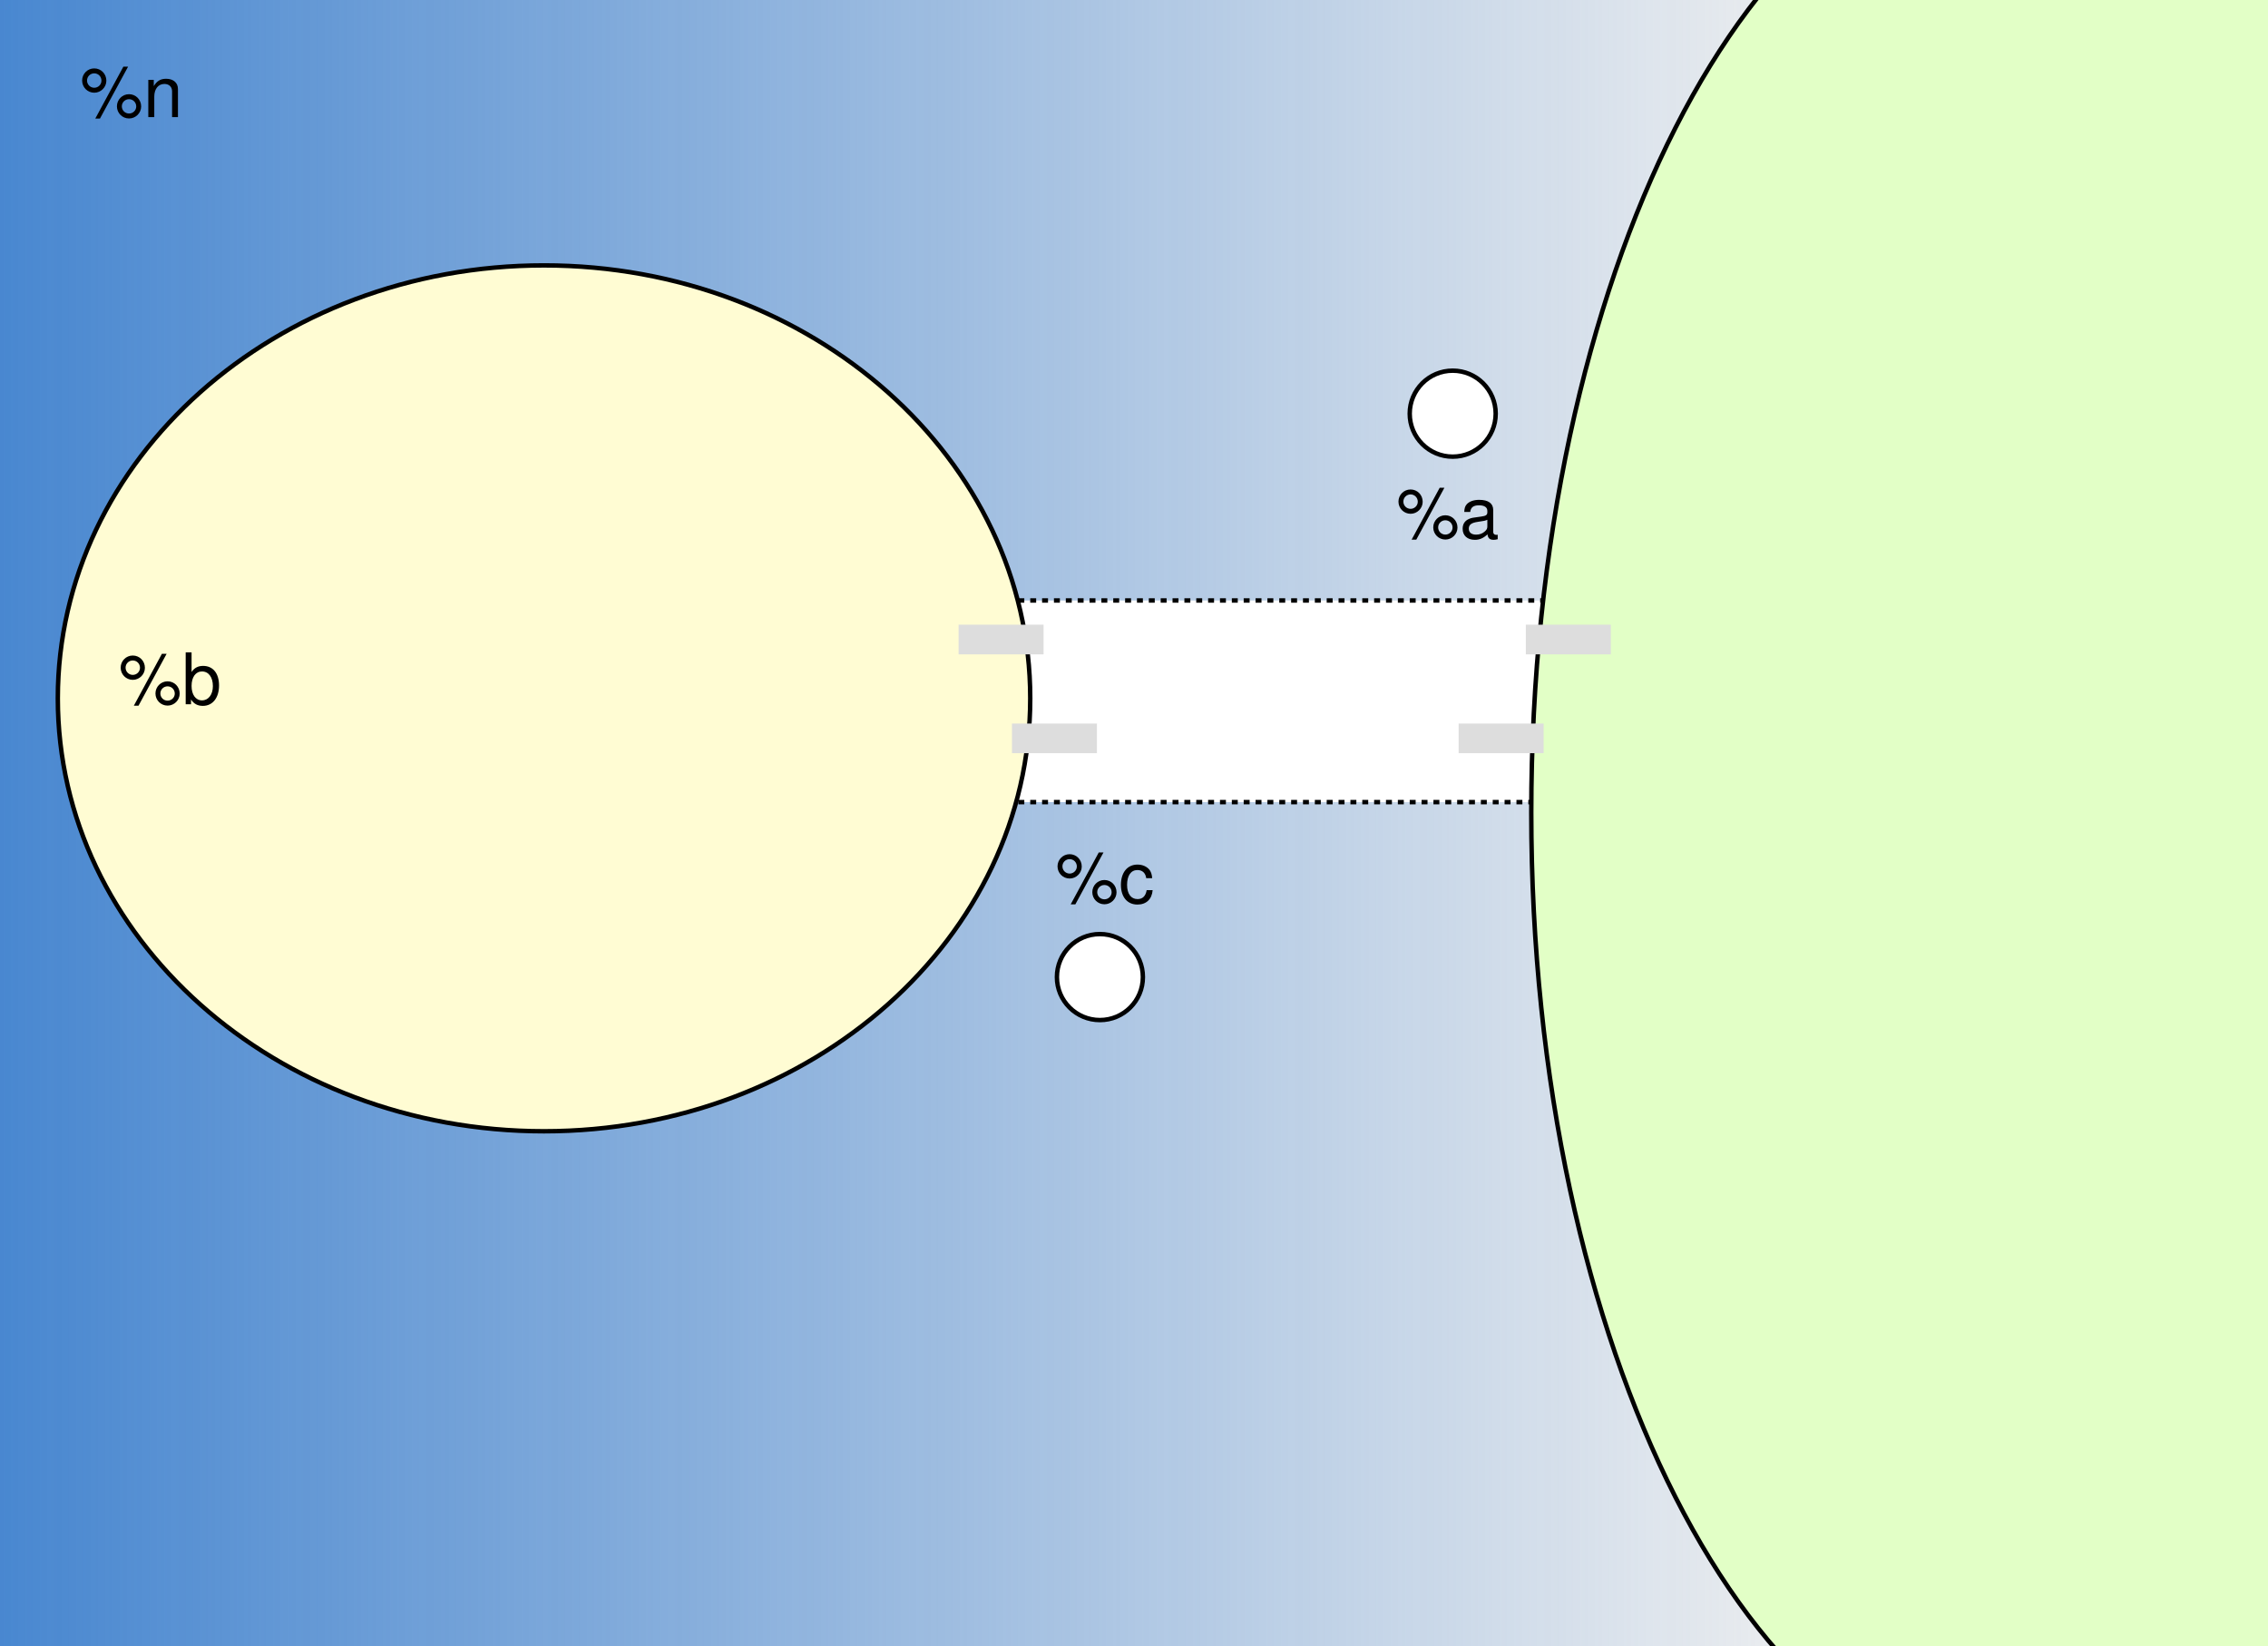
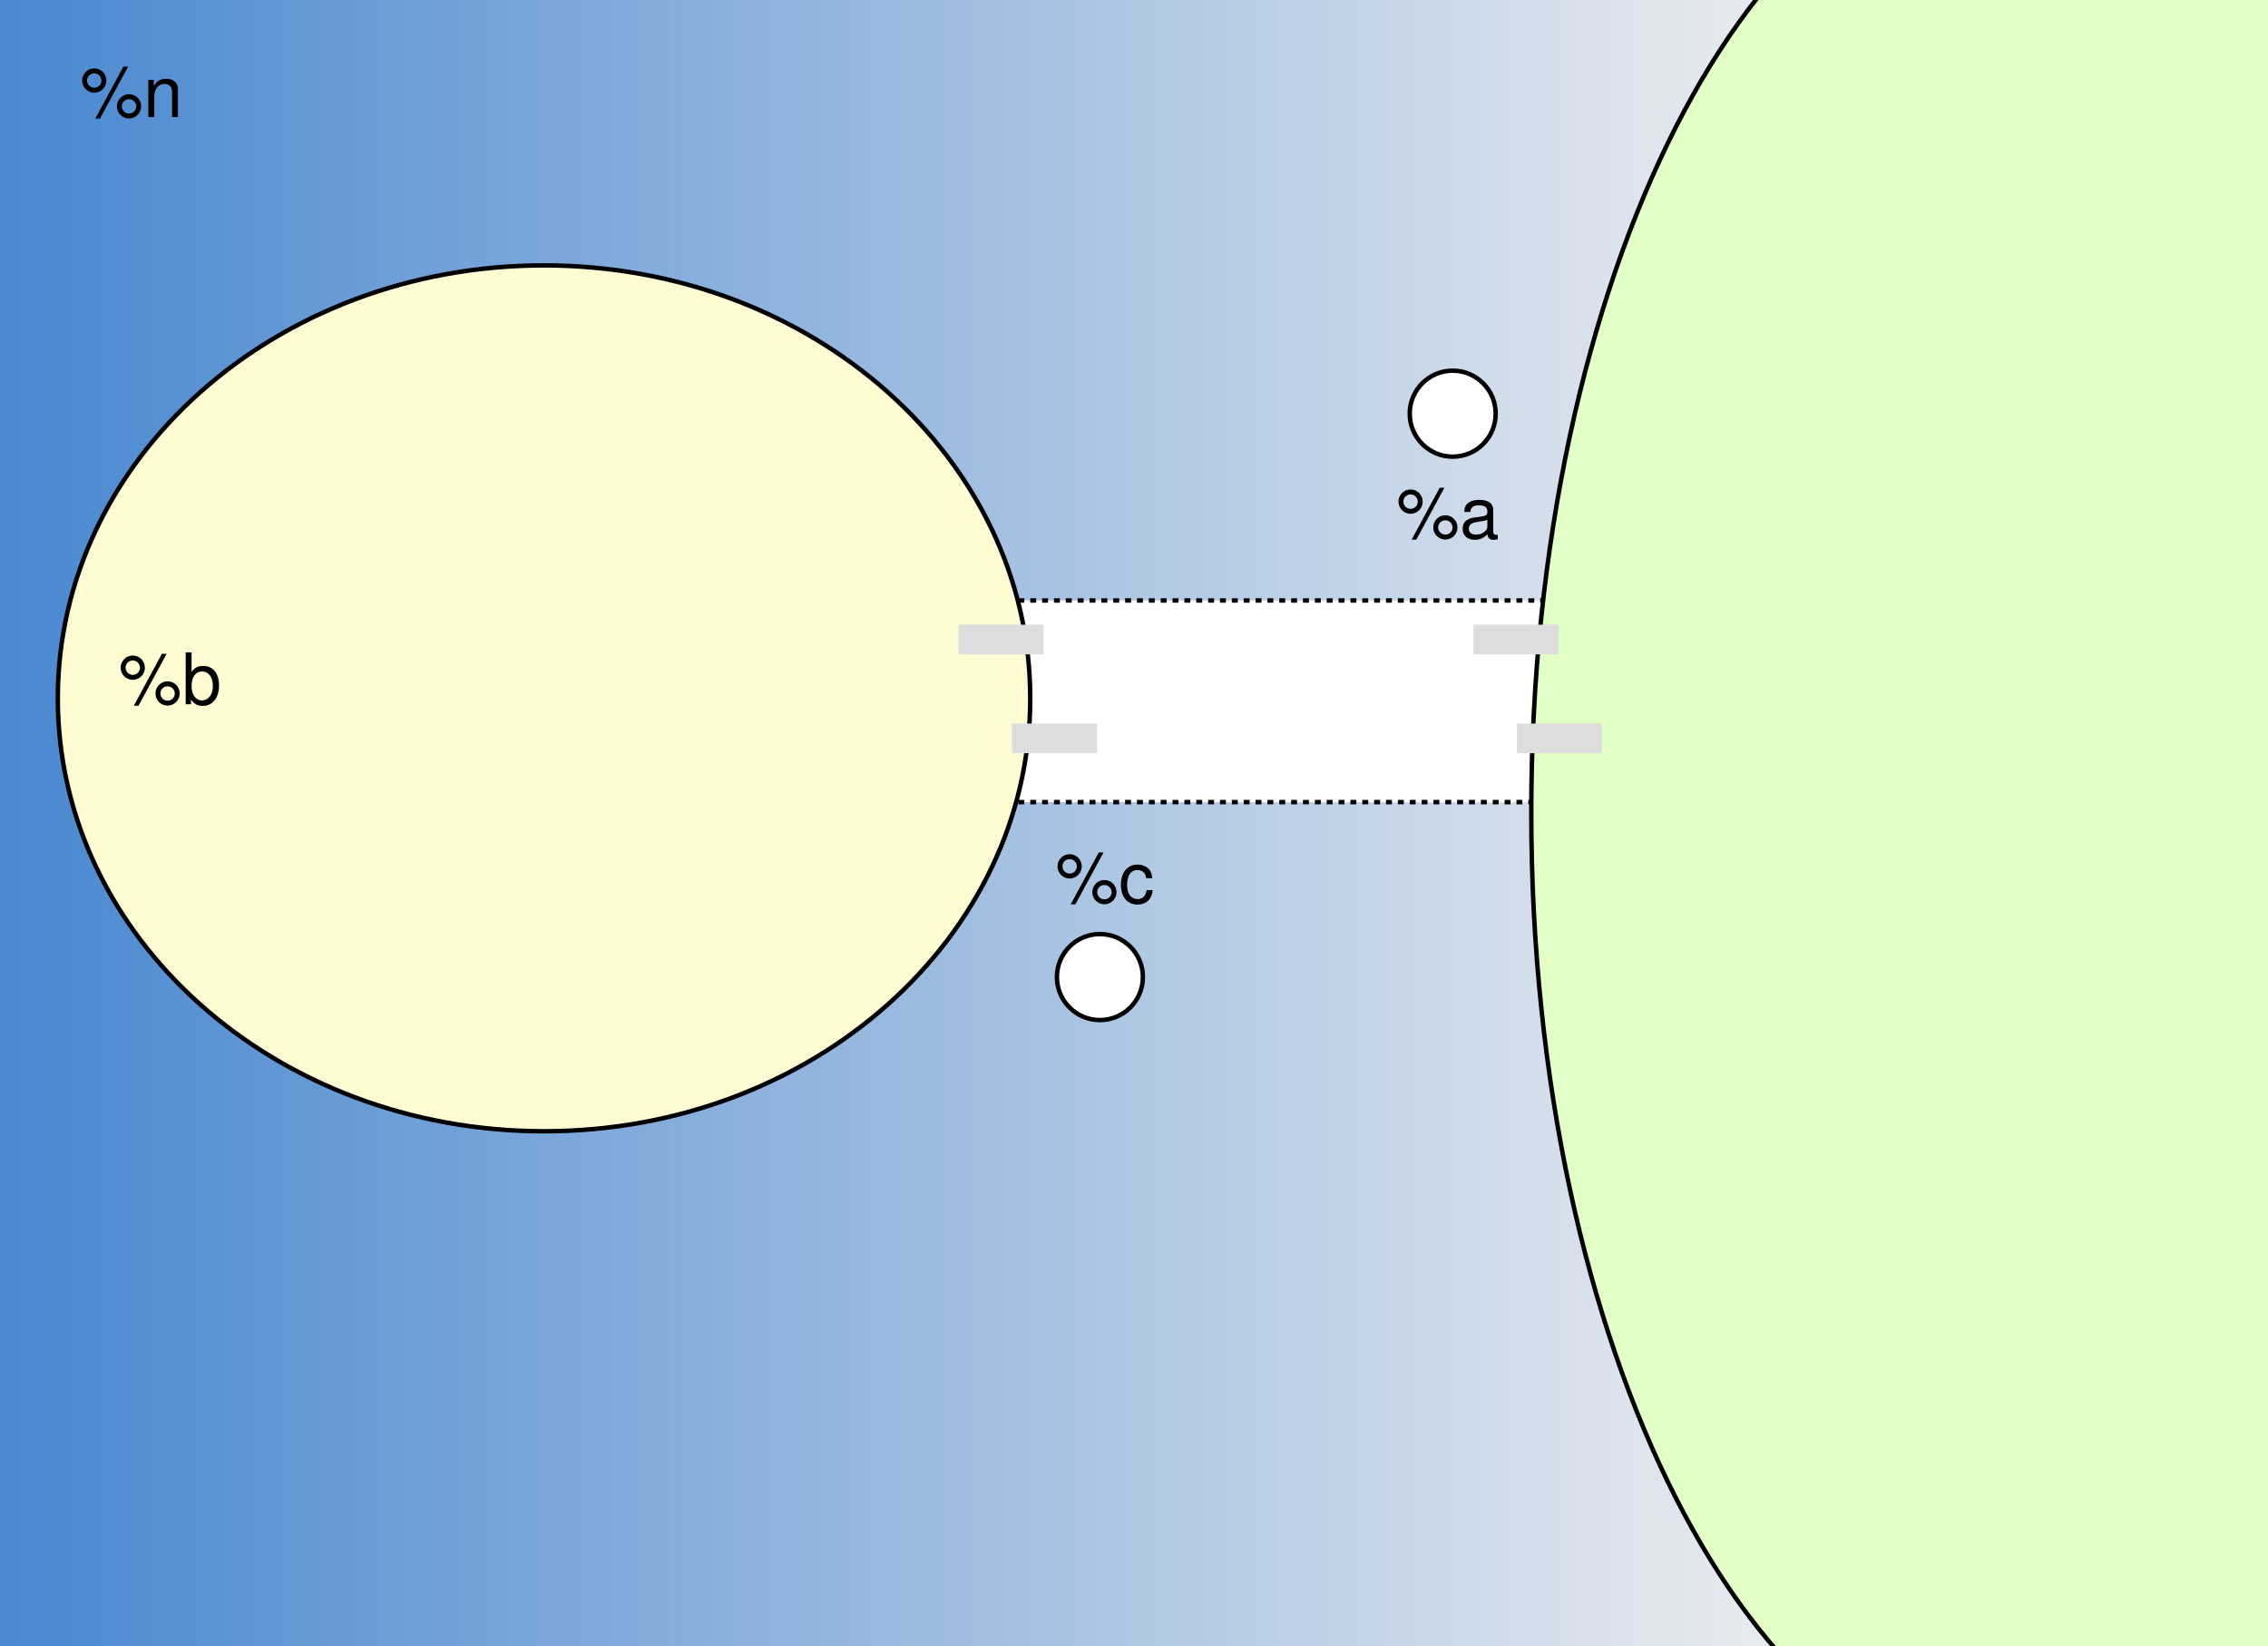
<svg xmlns="http://www.w3.org/2000/svg" xmlns:xlink="http://www.w3.org/1999/xlink" width="765" height="555" id="carsonbridge">
  <defs>
    <linearGradient id="linearGradient5682">
-       <stop offset="0" id="stop5684" stop-color="#4887d0" />
-       <stop offset="1" id="stop5686" stop-opacity="0" stop-color="#4887d0" />
+       <stop stop-color="#4887d0" id="stop5684" offset="0" />
+       <stop stop-color="#4887d0" stop-opacity="0" id="stop5686" offset="1" />
    </linearGradient>
-     <linearGradient xlink:href="#linearGradient5682" id="linearGradient5688" x1="-0.001" y1="0.5" x2="1.001" y2="0.5" />
+     <linearGradient y2="0.5" x2="1.001" y1="0.5" x1="-0.001" id="linearGradient5688" xlink:href="#linearGradient5682" />
  </defs>
  <g id="g3402">
-     <rect id="canvas_background" x="-1" y="-1" fill="none" width="767" height="557" />
+     <rect height="557" width="767" fill="none" y="-1" x="-1" id="canvas_background" />
  </g>
  <g>
-     <rect id="rect3428" width="630.129" height="590.091" x="-3.696" y="-15.677" stroke-width="1px" stroke="#2397c0" fill-rule="evenodd" fill="url(#linearGradient5688)" />
+     <rect fill="url(#linearGradient5688)" fill-rule="evenodd" stroke="#2397c0" stroke-width="1px" y="-15.677" x="-3.696" height="590.091" width="630.129" id="rect3428" />
  </g>
  <g id="g3411">
-     <rect stroke-dasharray="2,2" fill="#fff" stroke="#000" stroke-width="1.5" x="311.5" y="202.5" width="279" height="68" id="bridge" />
-     <ellipse stroke="#000" fill="#e2ffc6" stroke-width="1.5" cx="682.5" cy="274" id="ML" rx="166" ry="326.5" />
-     <ellipse fill="#fffcd3" stroke-width="1.5" cx="183.5" cy="235.5" id="IL" rx="164" ry="146" stroke="#000" />
-     <text xml:space="preserve" text-anchor="left" font-family="Helvetica, Arial, sans-serif" font-size="24" id="value_n" y="39.5" x="27" fill-opacity="null" stroke-opacity="null" stroke-dasharray="2,2" stroke-width="0" stroke="#000" fill="#000000">%n</text>
-     <text xml:space="preserve" text-anchor="left" font-family="Helvetica, Arial, sans-serif" font-size="24" id="value_b" y="237.5" x="40" fill-opacity="null" stroke-opacity="null" stroke-dasharray="2,2" stroke-width="0" stroke="#000" fill="#000000">%b</text>
-     <text xml:space="preserve" text-anchor="left" font-family="Helvetica, Arial, sans-serif" font-size="24" id="value_a" y="181.5" x="471" fill-opacity="null" stroke-opacity="null" stroke-dasharray="2,2" stroke-width="0" stroke="#000" fill="#000000">%a</text>
-     <text xml:space="preserve" text-anchor="left" font-family="Helvetica, Arial, sans-serif" font-size="24" id="value_c" y="304.5" x="356" fill-opacity="null" stroke-opacity="null" stroke-dasharray="2,2" stroke-width="0" stroke="#000" fill="#000000">%c</text>
-     <ellipse ry="14.5" rx="14.5" id="ml_tl" cy="139.5" cx="490" stroke-width="1.5" stroke="#000" fill="#fff" />
-     <ellipse ry="14.5" rx="14.5" id="il_tl" cy="329.5" cx="371" stroke-width="1.5" stroke="#000" fill="#fff" />
-     <rect id="il_in_sr" height="10" width="28.667" y="210.667" x="323.333" stroke-opacity="null" stroke-width="0" stroke="#000" fill="#DDDDDD" />
-     <rect id="il_out_sr" height="10" width="28.667" y="244" x="341.333" stroke-opacity="null" stroke-width="0" stroke="#000" fill="#DDDDDD" />
-     <rect id="ml_in_sr" height="10" width="28.667" y="210.667" x="514.667" stroke-opacity="null" stroke-width="0" stroke="#000" fill="#DDDDDD" />
-     <rect id="ml_out_sr" height="10" width="28.667" y="244" x="492" stroke-opacity="null" stroke-width="0" stroke="#000" fill="#dddddd" />
+     <rect id="bridge" height="68" width="279" y="202.5" x="311.5" stroke-width="1.5" stroke="#000" fill="#fff" stroke-dasharray="2,2" />
+     <ellipse ry="326.5" rx="166" id="ML" cy="274" cx="682.5" stroke-width="1.5" fill="#e2ffc6" stroke="#000" />
+     <ellipse stroke="#000" ry="146" rx="164" id="IL" cy="235.5" cx="183.5" stroke-width="1.5" fill="#fffcd3" />
+     <text fill="#000000" stroke="#000" stroke-width="0" stroke-dasharray="2,2" stroke-opacity="null" fill-opacity="null" x="27" y="39.5" id="value_n" font-size="24" font-family="Helvetica, Arial, sans-serif" text-anchor="left" xml:space="preserve">%n</text>
+     <text fill="#000000" stroke="#000" stroke-width="0" stroke-dasharray="2,2" stroke-opacity="null" fill-opacity="null" x="40" y="237.5" id="value_b" font-size="24" font-family="Helvetica, Arial, sans-serif" text-anchor="left" xml:space="preserve">%b</text>
+     <text fill="#000000" stroke="#000" stroke-width="0" stroke-dasharray="2,2" stroke-opacity="null" fill-opacity="null" x="471" y="181.5" id="value_a" font-size="24" font-family="Helvetica, Arial, sans-serif" text-anchor="left" xml:space="preserve">%a</text>
+     <text fill="#000000" stroke="#000" stroke-width="0" stroke-dasharray="2,2" stroke-opacity="null" fill-opacity="null" x="356" y="304.5" id="value_c" font-size="24" font-family="Helvetica, Arial, sans-serif" text-anchor="left" xml:space="preserve">%c</text>
+     <ellipse fill="#fff" stroke="#000" stroke-width="1.5" cx="490" cy="139.5" id="ml_tl" rx="14.5" ry="14.5" />
+     <ellipse fill="#fff" stroke="#000" stroke-width="1.5" cx="371" cy="329.5" id="il_tl" rx="14.5" ry="14.5" />
+     <rect fill="#DDDDDD" stroke="#000" stroke-width="0" stroke-opacity="null" x="323.333" y="210.667" width="28.667" height="10" id="il_in_sr" />
+     <rect fill="#DDDDDD" stroke="#000" stroke-width="0" stroke-opacity="null" x="341.333" y="244" width="28.667" height="10" id="il_out_sr" />
+     <rect fill="#DDDDDD" stroke="#000" stroke-width="0" stroke-opacity="null" x="511.667" y="244" width="28.667" height="10" id="ml_in_sr" />
+     <rect fill="#dddddd" stroke="#000" stroke-width="0" stroke-opacity="null" x="497" y="210.667" width="28.667" height="10" id="ml_out_sr" />
  </g>
</svg>
